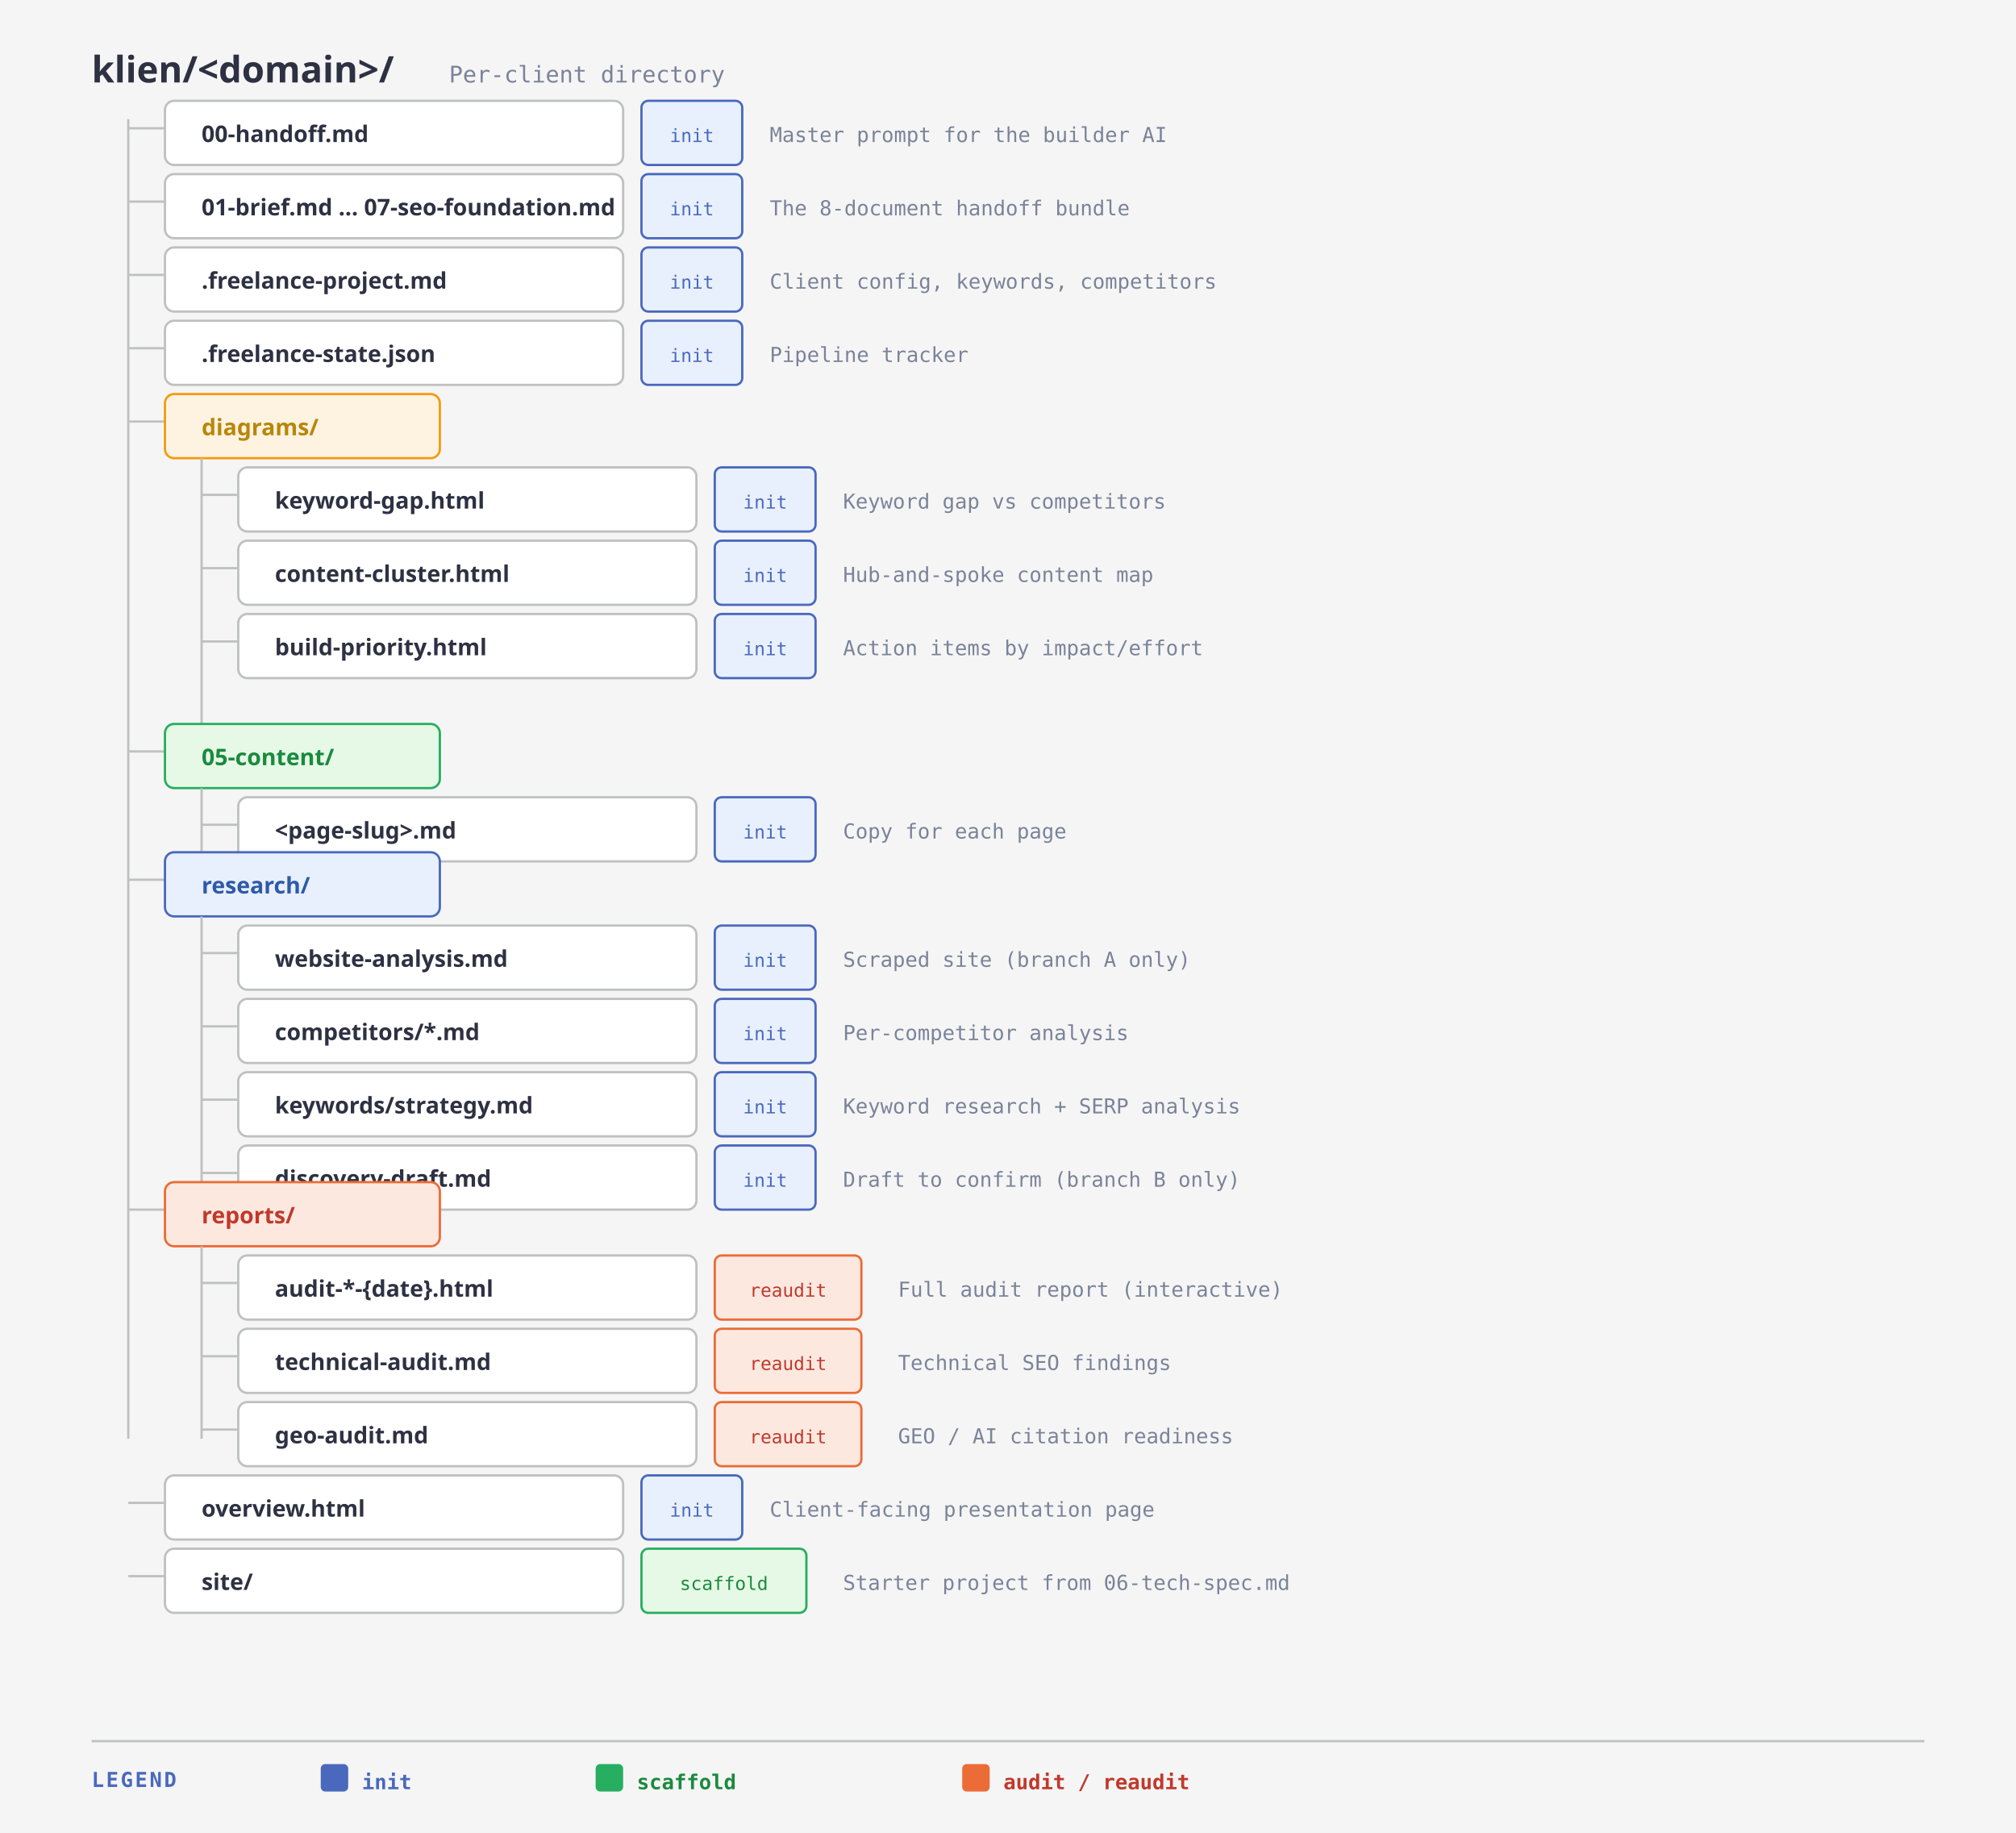
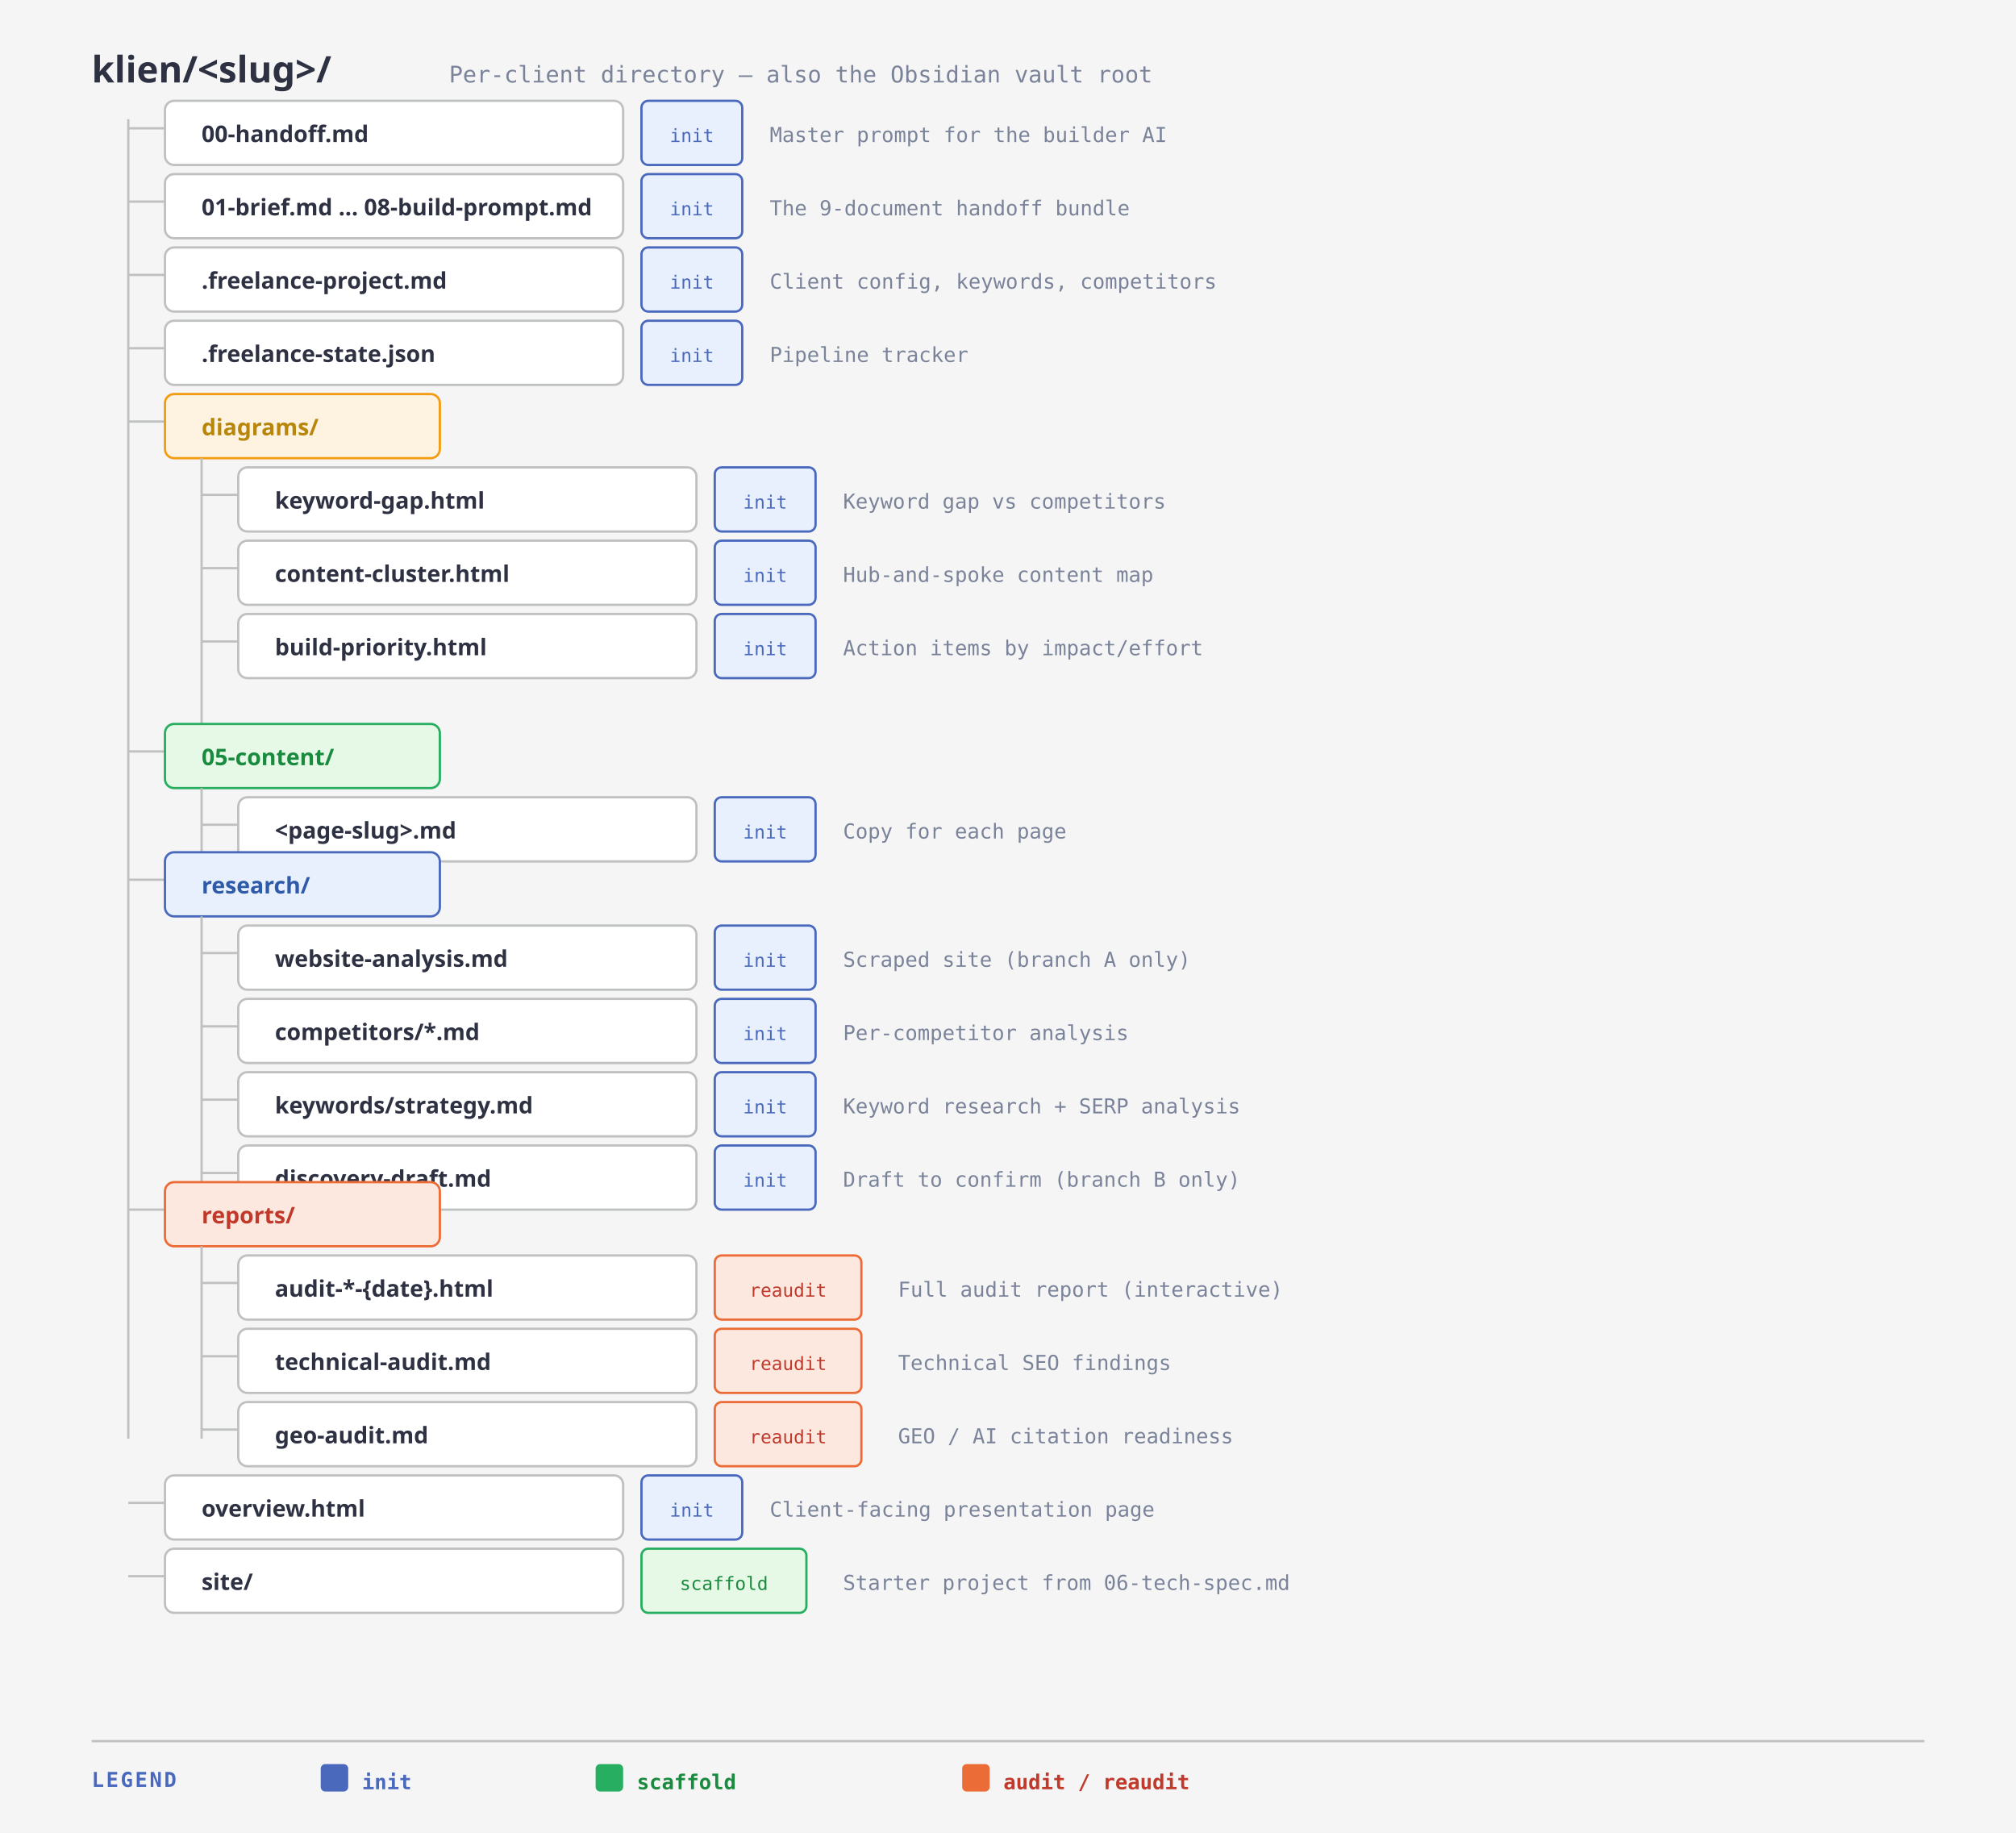
<svg xmlns="http://www.w3.org/2000/svg" viewBox="0 0 880 800" font-family="'Geist',system-ui,sans-serif" role="img" aria-labelledby="fs-title fs-desc">
  <style>svg { color-scheme: light only; }</style>
  <rect width="880" height="800" fill="#f5f5f5" />
-   <text x="40" y="36" fill="#2d3142" font-size="16" font-weight="600">klien/&lt;domain&gt;/</text>
-   <text x="196" y="36" fill="#7a8399" font-size="10" font-family="'Geist Mono',monospace">Per-client directory</text>
+   <text x="40" y="36" fill="#2d3142" font-size="16" font-weight="600">klien/&lt;slug&gt;/</text>
+   <text x="196" y="36" fill="#7a8399" font-size="10" font-family="'Geist Mono',monospace">Per-client directory — also the Obsidian vault root</text>
  <line x1="56" y1="52" x2="56" y2="628" stroke="#bfc0c0" stroke-width="1" />
  <line x1="56" y1="56" x2="72" y2="56" stroke="#bfc0c0" stroke-width="1" />
  <rect x="72" y="44" width="200" height="28" rx="4" fill="#ffffff" stroke="#bfc0c0" stroke-width="1" />
  <text x="88" y="62" fill="#2d3142" font-size="10" font-weight="600">00-handoff.md</text>
  <rect x="280" y="44" width="44" height="28" rx="3" fill="#e8f0fe" stroke="#4a69bd" stroke-width="1" />
  <text x="302" y="62" fill="#4a69bd" font-size="8" font-family="'Geist Mono',monospace" text-anchor="middle">init</text>
  <text x="336" y="62" fill="#7a8399" font-size="9" font-family="'Geist Mono',monospace">Master prompt for the builder AI</text>
  <line x1="56" y1="88" x2="72" y2="88" stroke="#bfc0c0" stroke-width="1" />
  <rect x="72" y="76" width="200" height="28" rx="4" fill="#ffffff" stroke="#bfc0c0" stroke-width="1" />
-   <text x="88" y="94" fill="#2d3142" font-size="10" font-weight="600">01-brief.md … 07-seo-foundation.md</text>
+   <text x="88" y="94" fill="#2d3142" font-size="10" font-weight="600">01-brief.md … 08-build-prompt.md</text>
  <rect x="280" y="76" width="44" height="28" rx="3" fill="#e8f0fe" stroke="#4a69bd" stroke-width="1" />
  <text x="302" y="94" fill="#4a69bd" font-size="8" font-family="'Geist Mono',monospace" text-anchor="middle">init</text>
-   <text x="336" y="94" fill="#7a8399" font-size="9" font-family="'Geist Mono',monospace">The 8-document handoff bundle</text>
+   <text x="336" y="94" fill="#7a8399" font-size="9" font-family="'Geist Mono',monospace">The 9-document handoff bundle</text>
  <line x1="56" y1="120" x2="72" y2="120" stroke="#bfc0c0" stroke-width="1" />
  <rect x="72" y="108" width="200" height="28" rx="4" fill="#ffffff" stroke="#bfc0c0" stroke-width="1" />
  <text x="88" y="126" fill="#2d3142" font-size="10" font-weight="600">.freelance-project.md</text>
  <rect x="280" y="108" width="44" height="28" rx="3" fill="#e8f0fe" stroke="#4a69bd" stroke-width="1" />
  <text x="302" y="126" fill="#4a69bd" font-size="8" font-family="'Geist Mono',monospace" text-anchor="middle">init</text>
  <text x="336" y="126" fill="#7a8399" font-size="9" font-family="'Geist Mono',monospace">Client config, keywords, competitors</text>
  <line x1="56" y1="152" x2="72" y2="152" stroke="#bfc0c0" stroke-width="1" />
  <rect x="72" y="140" width="200" height="28" rx="4" fill="#ffffff" stroke="#bfc0c0" stroke-width="1" />
  <text x="88" y="158" fill="#2d3142" font-size="10" font-weight="600">.freelance-state.json</text>
  <rect x="280" y="140" width="44" height="28" rx="3" fill="#e8f0fe" stroke="#4a69bd" stroke-width="1" />
  <text x="302" y="158" fill="#4a69bd" font-size="8" font-family="'Geist Mono',monospace" text-anchor="middle">init</text>
  <text x="336" y="158" fill="#7a8399" font-size="9" font-family="'Geist Mono',monospace">Pipeline tracker</text>
  <line x1="56" y1="184" x2="72" y2="184" stroke="#bfc0c0" stroke-width="1" />
  <rect x="72" y="172" width="120" height="28" rx="4" fill="#fef3e0" stroke="#f39c12" stroke-width="1" />
  <text x="88" y="190" fill="#b8860b" font-size="10" font-weight="600">diagrams/</text>
  <line x1="88" y1="200" x2="88" y2="320" stroke="#bfc0c0" stroke-width="1" />
  <line x1="88" y1="216" x2="104" y2="216" stroke="#bfc0c0" stroke-width="1" />
  <rect x="104" y="204" width="200" height="28" rx="4" fill="#ffffff" stroke="#bfc0c0" stroke-width="1" />
  <text x="120" y="222" fill="#2d3142" font-size="10" font-weight="600">keyword-gap.html</text>
  <rect x="312" y="204" width="44" height="28" rx="3" fill="#e8f0fe" stroke="#4a69bd" stroke-width="1" />
  <text x="334" y="222" fill="#4a69bd" font-size="8" font-family="'Geist Mono',monospace" text-anchor="middle">init</text>
  <text x="368" y="222" fill="#7a8399" font-size="9" font-family="'Geist Mono',monospace">Keyword gap vs competitors</text>
  <line x1="88" y1="248" x2="104" y2="248" stroke="#bfc0c0" stroke-width="1" />
  <rect x="104" y="236" width="200" height="28" rx="4" fill="#ffffff" stroke="#bfc0c0" stroke-width="1" />
  <text x="120" y="254" fill="#2d3142" font-size="10" font-weight="600">content-cluster.html</text>
  <rect x="312" y="236" width="44" height="28" rx="3" fill="#e8f0fe" stroke="#4a69bd" stroke-width="1" />
  <text x="334" y="254" fill="#4a69bd" font-size="8" font-family="'Geist Mono',monospace" text-anchor="middle">init</text>
  <text x="368" y="254" fill="#7a8399" font-size="9" font-family="'Geist Mono',monospace">Hub-and-spoke content map</text>
  <line x1="88" y1="280" x2="104" y2="280" stroke="#bfc0c0" stroke-width="1" />
  <rect x="104" y="268" width="200" height="28" rx="4" fill="#ffffff" stroke="#bfc0c0" stroke-width="1" />
  <text x="120" y="286" fill="#2d3142" font-size="10" font-weight="600">build-priority.html</text>
  <rect x="312" y="268" width="44" height="28" rx="3" fill="#e8f0fe" stroke="#4a69bd" stroke-width="1" />
  <text x="334" y="286" fill="#4a69bd" font-size="8" font-family="'Geist Mono',monospace" text-anchor="middle">init</text>
  <text x="368" y="286" fill="#7a8399" font-size="9" font-family="'Geist Mono',monospace">Action items by impact/effort</text>
  <line x1="56" y1="328" x2="72" y2="328" stroke="#bfc0c0" stroke-width="1" />
  <rect x="72" y="316" width="120" height="28" rx="4" fill="#e6f9e6" stroke="#27ae60" stroke-width="1" />
  <text x="88" y="334" fill="#1a8a3e" font-size="10" font-weight="600">05-content/</text>
  <line x1="88" y1="344" x2="88" y2="376" stroke="#bfc0c0" stroke-width="1" />
  <line x1="88" y1="360" x2="104" y2="360" stroke="#bfc0c0" stroke-width="1" />
  <rect x="104" y="348" width="200" height="28" rx="4" fill="#ffffff" stroke="#bfc0c0" stroke-width="1" />
  <text x="120" y="366" fill="#2d3142" font-size="10" font-weight="600">&lt;page-slug&gt;.md</text>
  <rect x="312" y="348" width="44" height="28" rx="3" fill="#e8f0fe" stroke="#4a69bd" stroke-width="1" />
  <text x="334" y="366" fill="#4a69bd" font-size="8" font-family="'Geist Mono',monospace" text-anchor="middle">init</text>
  <text x="368" y="366" fill="#7a8399" font-size="9" font-family="'Geist Mono',monospace">Copy for each page</text>
  <line x1="56" y1="384" x2="72" y2="384" stroke="#bfc0c0" stroke-width="1" />
  <rect x="72" y="372" width="120" height="28" rx="4" fill="#e8f0fe" stroke="#4a69bd" stroke-width="1" />
  <text x="88" y="390" fill="#2e5aa8" font-size="10" font-weight="600">research/</text>
  <line x1="88" y1="400" x2="88" y2="520" stroke="#bfc0c0" stroke-width="1" />
  <line x1="88" y1="416" x2="104" y2="416" stroke="#bfc0c0" stroke-width="1" />
  <rect x="104" y="404" width="200" height="28" rx="4" fill="#ffffff" stroke="#bfc0c0" stroke-width="1" />
  <text x="120" y="422" fill="#2d3142" font-size="10" font-weight="600">website-analysis.md</text>
  <rect x="312" y="404" width="44" height="28" rx="3" fill="#e8f0fe" stroke="#4a69bd" stroke-width="1" />
  <text x="334" y="422" fill="#4a69bd" font-size="8" font-family="'Geist Mono',monospace" text-anchor="middle">init</text>
  <text x="368" y="422" fill="#7a8399" font-size="9" font-family="'Geist Mono',monospace">Scraped site (branch A only)</text>
  <line x1="88" y1="448" x2="104" y2="448" stroke="#bfc0c0" stroke-width="1" />
  <rect x="104" y="436" width="200" height="28" rx="4" fill="#ffffff" stroke="#bfc0c0" stroke-width="1" />
  <text x="120" y="454" fill="#2d3142" font-size="10" font-weight="600">competitors/*.md</text>
  <rect x="312" y="436" width="44" height="28" rx="3" fill="#e8f0fe" stroke="#4a69bd" stroke-width="1" />
  <text x="334" y="454" fill="#4a69bd" font-size="8" font-family="'Geist Mono',monospace" text-anchor="middle">init</text>
  <text x="368" y="454" fill="#7a8399" font-size="9" font-family="'Geist Mono',monospace">Per-competitor analysis</text>
  <line x1="88" y1="480" x2="104" y2="480" stroke="#bfc0c0" stroke-width="1" />
  <rect x="104" y="468" width="200" height="28" rx="4" fill="#ffffff" stroke="#bfc0c0" stroke-width="1" />
  <text x="120" y="486" fill="#2d3142" font-size="10" font-weight="600">keywords/strategy.md</text>
  <rect x="312" y="468" width="44" height="28" rx="3" fill="#e8f0fe" stroke="#4a69bd" stroke-width="1" />
  <text x="334" y="486" fill="#4a69bd" font-size="8" font-family="'Geist Mono',monospace" text-anchor="middle">init</text>
  <text x="368" y="486" fill="#7a8399" font-size="9" font-family="'Geist Mono',monospace">Keyword research + SERP analysis</text>
  <line x1="88" y1="512" x2="104" y2="512" stroke="#bfc0c0" stroke-width="1" />
  <rect x="104" y="500" width="200" height="28" rx="4" fill="#ffffff" stroke="#bfc0c0" stroke-width="1" />
  <text x="120" y="518" fill="#2d3142" font-size="10" font-weight="600">discovery-draft.md</text>
  <rect x="312" y="500" width="44" height="28" rx="3" fill="#e8f0fe" stroke="#4a69bd" stroke-width="1" />
  <text x="334" y="518" fill="#4a69bd" font-size="8" font-family="'Geist Mono',monospace" text-anchor="middle">init</text>
  <text x="368" y="518" fill="#7a8399" font-size="9" font-family="'Geist Mono',monospace">Draft to confirm (branch B only)</text>
  <line x1="56" y1="528" x2="72" y2="528" stroke="#bfc0c0" stroke-width="1" />
  <rect x="72" y="516" width="120" height="28" rx="4" fill="#fde8e0" stroke="#eb6c36" stroke-width="1" />
  <text x="88" y="534" fill="#c0392b" font-size="10" font-weight="600">reports/</text>
  <line x1="88" y1="544" x2="88" y2="628" stroke="#bfc0c0" stroke-width="1" />
  <line x1="88" y1="560" x2="104" y2="560" stroke="#bfc0c0" stroke-width="1" />
  <rect x="104" y="548" width="200" height="28" rx="4" fill="#ffffff" stroke="#bfc0c0" stroke-width="1" />
  <text x="120" y="566" fill="#2d3142" font-size="10" font-weight="600">audit-*-{date}.html</text>
  <rect x="312" y="548" width="64" height="28" rx="3" fill="#fde8e0" stroke="#eb6c36" stroke-width="1" />
  <text x="344" y="566" fill="#c0392b" font-size="8" font-family="'Geist Mono',monospace" text-anchor="middle">reaudit</text>
  <text x="392" y="566" fill="#7a8399" font-size="9" font-family="'Geist Mono',monospace">Full audit report (interactive)</text>
  <line x1="88" y1="592" x2="104" y2="592" stroke="#bfc0c0" stroke-width="1" />
  <rect x="104" y="580" width="200" height="28" rx="4" fill="#ffffff" stroke="#bfc0c0" stroke-width="1" />
  <text x="120" y="598" fill="#2d3142" font-size="10" font-weight="600">technical-audit.md</text>
  <rect x="312" y="580" width="64" height="28" rx="3" fill="#fde8e0" stroke="#eb6c36" stroke-width="1" />
  <text x="344" y="598" fill="#c0392b" font-size="8" font-family="'Geist Mono',monospace" text-anchor="middle">reaudit</text>
  <text x="392" y="598" fill="#7a8399" font-size="9" font-family="'Geist Mono',monospace">Technical SEO findings</text>
  <line x1="88" y1="624" x2="104" y2="624" stroke="#bfc0c0" stroke-width="1" />
  <rect x="104" y="612" width="200" height="28" rx="4" fill="#ffffff" stroke="#bfc0c0" stroke-width="1" />
  <text x="120" y="630" fill="#2d3142" font-size="10" font-weight="600">geo-audit.md</text>
  <rect x="312" y="612" width="64" height="28" rx="3" fill="#fde8e0" stroke="#eb6c36" stroke-width="1" />
  <text x="344" y="630" fill="#c0392b" font-size="8" font-family="'Geist Mono',monospace" text-anchor="middle">reaudit</text>
  <text x="392" y="630" fill="#7a8399" font-size="9" font-family="'Geist Mono',monospace">GEO / AI citation readiness</text>
  <line x1="56" y1="656" x2="72" y2="656" stroke="#bfc0c0" stroke-width="1" />
  <rect x="72" y="644" width="200" height="28" rx="4" fill="#ffffff" stroke="#bfc0c0" stroke-width="1" />
  <text x="88" y="662" fill="#2d3142" font-size="10" font-weight="600">overview.html</text>
  <rect x="280" y="644" width="44" height="28" rx="3" fill="#e8f0fe" stroke="#4a69bd" stroke-width="1" />
  <text x="302" y="662" fill="#4a69bd" font-size="8" font-family="'Geist Mono',monospace" text-anchor="middle">init</text>
  <text x="336" y="662" fill="#7a8399" font-size="9" font-family="'Geist Mono',monospace">Client-facing presentation page</text>
  <line x1="56" y1="688" x2="72" y2="688" stroke="#bfc0c0" stroke-width="1" />
  <rect x="72" y="676" width="200" height="28" rx="4" fill="#ffffff" stroke="#bfc0c0" stroke-width="1" />
  <text x="88" y="694" fill="#2d3142" font-size="10" font-weight="600">site/</text>
  <rect x="280" y="676" width="72" height="28" rx="3" fill="#e6f9e6" stroke="#27ae60" stroke-width="1" />
  <text x="316" y="694" fill="#1a8a3e" font-size="8" font-family="'Geist Mono',monospace" text-anchor="middle">scaffold</text>
  <text x="368" y="694" fill="#7a8399" font-size="9" font-family="'Geist Mono',monospace">Starter project from 06-tech-spec.md</text>
  <line x1="40" y1="760" x2="840" y2="760" stroke="#bfc0c0" stroke-width="1" />
  <text x="40" y="780" fill="#4a69bd" font-size="9" font-family="'Geist Mono',monospace" font-weight="600" letter-spacing="0.1em">LEGEND</text>
  <rect x="140" y="770" width="12" height="12" rx="2" fill="#4a69bd" stroke="none" />
  <text x="158" y="781" fill="#4a69bd" font-size="9" font-weight="600" font-family="'Geist Mono',monospace">init</text>
  <rect x="260" y="770" width="12" height="12" rx="2" fill="#27ae60" stroke="none" />
  <text x="278" y="781" fill="#1a8a3e" font-size="9" font-weight="600" font-family="'Geist Mono',monospace">scaffold</text>
  <rect x="420" y="770" width="12" height="12" rx="2" fill="#eb6c36" stroke="none" />
  <text x="438" y="781" fill="#c0392b" font-size="9" font-weight="600" font-family="'Geist Mono',monospace">audit / reaudit</text>
</svg>
